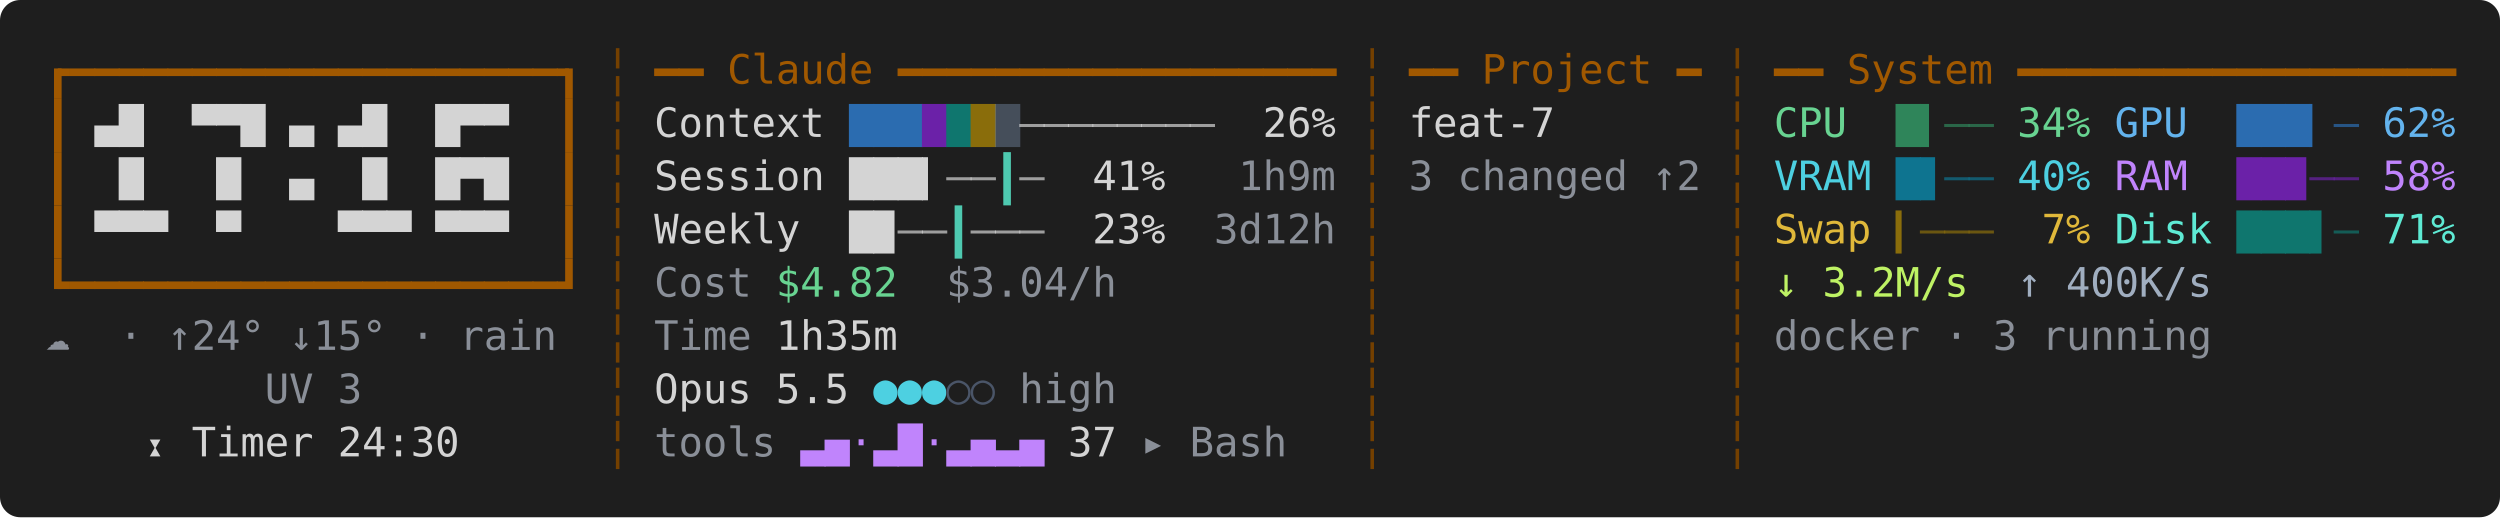
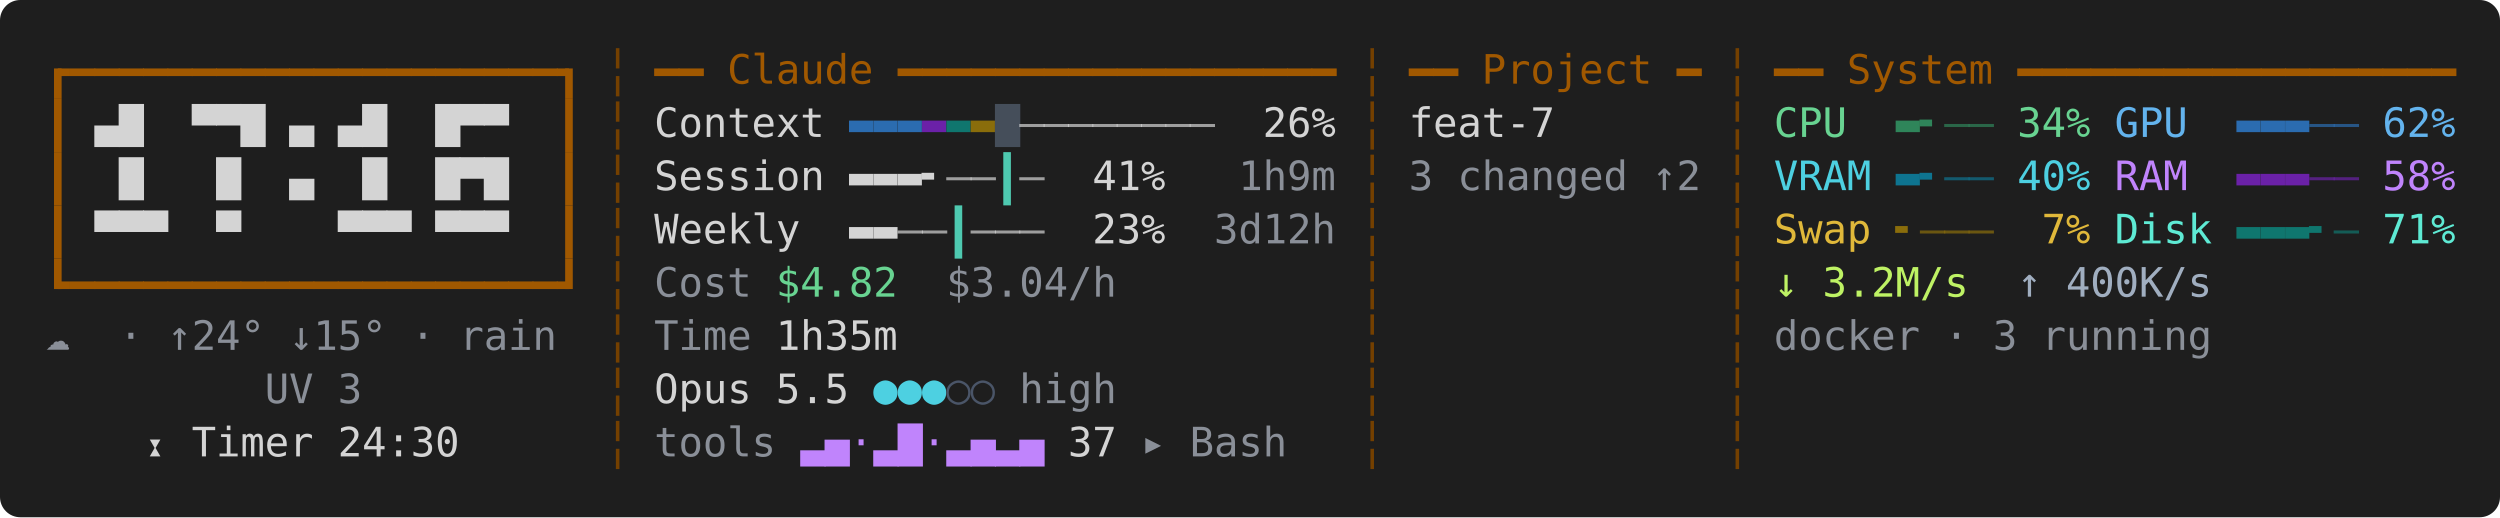
<svg xmlns="http://www.w3.org/2000/svg" width="986" height="204" viewBox="0 0 986 204" font-family="DejaVu Sans Mono, Menlo, Consolas, monospace" font-size="16">
  <rect width="986" height="204" rx="8" fill="#1e1e1e" />
  <line x1="22.8" y1="28.5" x2="27.6" y2="28.5" stroke="#a05800" stroke-width="3" />
  <line x1="22.8" y1="27.0" x2="22.8" y2="39.0" stroke="#a05800" stroke-width="3" />
  <line x1="27.6" y1="28.5" x2="37.6" y2="28.5" stroke="#a05800" stroke-width="3" />
  <line x1="37.2" y1="28.5" x2="47.2" y2="28.5" stroke="#a05800" stroke-width="3" />
  <line x1="46.8" y1="28.5" x2="56.8" y2="28.5" stroke="#a05800" stroke-width="3" />
  <line x1="56.4" y1="28.5" x2="66.4" y2="28.5" stroke="#a05800" stroke-width="3" />
  <line x1="66.0" y1="28.5" x2="76.0" y2="28.5" stroke="#a05800" stroke-width="3" />
  <line x1="75.6" y1="28.5" x2="85.6" y2="28.5" stroke="#a05800" stroke-width="3" />
  <line x1="85.2" y1="28.5" x2="95.2" y2="28.5" stroke="#a05800" stroke-width="3" />
  <line x1="94.8" y1="28.5" x2="104.8" y2="28.5" stroke="#a05800" stroke-width="3" />
  <line x1="104.4" y1="28.5" x2="114.4" y2="28.5" stroke="#a05800" stroke-width="3" />
  <line x1="114.0" y1="28.5" x2="124.0" y2="28.5" stroke="#a05800" stroke-width="3" />
  <line x1="123.6" y1="28.5" x2="133.6" y2="28.5" stroke="#a05800" stroke-width="3" />
  <line x1="133.2" y1="28.5" x2="143.2" y2="28.5" stroke="#a05800" stroke-width="3" />
  <line x1="142.8" y1="28.5" x2="152.8" y2="28.5" stroke="#a05800" stroke-width="3" />
  <line x1="152.4" y1="28.5" x2="162.4" y2="28.5" stroke="#a05800" stroke-width="3" />
  <line x1="162.0" y1="28.5" x2="172.0" y2="28.5" stroke="#a05800" stroke-width="3" />
  <line x1="171.6" y1="28.5" x2="181.6" y2="28.5" stroke="#a05800" stroke-width="3" />
  <line x1="181.2" y1="28.5" x2="191.2" y2="28.5" stroke="#a05800" stroke-width="3" />
  <line x1="190.8" y1="28.5" x2="200.8" y2="28.5" stroke="#a05800" stroke-width="3" />
  <line x1="200.4" y1="28.5" x2="210.4" y2="28.5" stroke="#a05800" stroke-width="3" />
  <line x1="210.0" y1="28.5" x2="220.0" y2="28.5" stroke="#a05800" stroke-width="3" />
  <line x1="224.4" y1="28.5" x2="219.6" y2="28.5" stroke="#a05800" stroke-width="3" />
  <line x1="224.4" y1="27.0" x2="224.4" y2="39.0" stroke="#a05800" stroke-width="3" />
  <line x1="243.6" y1="19" x2="243.6" y2="27.0" stroke="#744000" stroke-width="1.4" />
  <line x1="243.6" y1="30.0" x2="243.6" y2="38" stroke="#744000" stroke-width="1.4" />
  <line x1="258.0" y1="28.5" x2="268.0" y2="28.5" stroke="#a05800" stroke-width="3" />
  <line x1="267.6" y1="28.5" x2="277.6" y2="28.5" stroke="#a05800" stroke-width="3" />
  <text x="286.8" y="33" fill="#a05800">C</text>
  <text x="296.4" y="33" fill="#a05800">l</text>
  <text x="306.0" y="33" fill="#a05800">a</text>
  <text x="315.6" y="33" fill="#a05800">u</text>
  <text x="325.2" y="33" fill="#a05800">d</text>
  <text x="334.8" y="33" fill="#a05800">e</text>
  <line x1="354.0" y1="28.5" x2="364.0" y2="28.5" stroke="#a05800" stroke-width="3" />
  <line x1="363.6" y1="28.5" x2="373.6" y2="28.5" stroke="#a05800" stroke-width="3" />
  <line x1="373.2" y1="28.5" x2="383.2" y2="28.5" stroke="#a05800" stroke-width="3" />
  <line x1="382.8" y1="28.5" x2="392.8" y2="28.5" stroke="#a05800" stroke-width="3" />
  <line x1="392.4" y1="28.5" x2="402.4" y2="28.5" stroke="#a05800" stroke-width="3" />
  <line x1="402.0" y1="28.5" x2="412.0" y2="28.5" stroke="#a05800" stroke-width="3" />
  <line x1="411.6" y1="28.5" x2="421.6" y2="28.5" stroke="#a05800" stroke-width="3" />
  <line x1="421.2" y1="28.5" x2="431.2" y2="28.5" stroke="#a05800" stroke-width="3" />
  <line x1="430.8" y1="28.5" x2="440.8" y2="28.5" stroke="#a05800" stroke-width="3" />
  <line x1="440.4" y1="28.5" x2="450.4" y2="28.5" stroke="#a05800" stroke-width="3" />
  <line x1="450.0" y1="28.5" x2="460.0" y2="28.5" stroke="#a05800" stroke-width="3" />
  <line x1="459.6" y1="28.5" x2="469.6" y2="28.5" stroke="#a05800" stroke-width="3" />
  <line x1="469.2" y1="28.5" x2="479.2" y2="28.5" stroke="#a05800" stroke-width="3" />
  <line x1="478.8" y1="28.5" x2="488.8" y2="28.5" stroke="#a05800" stroke-width="3" />
  <line x1="488.4" y1="28.5" x2="498.4" y2="28.5" stroke="#a05800" stroke-width="3" />
  <line x1="498.0" y1="28.5" x2="508.0" y2="28.5" stroke="#a05800" stroke-width="3" />
  <line x1="507.6" y1="28.5" x2="517.6" y2="28.5" stroke="#a05800" stroke-width="3" />
  <line x1="517.2" y1="28.5" x2="527.2" y2="28.5" stroke="#a05800" stroke-width="3" />
  <line x1="541.2" y1="19" x2="541.2" y2="27.0" stroke="#744000" stroke-width="1.4" />
  <line x1="541.2" y1="30.0" x2="541.2" y2="38" stroke="#744000" stroke-width="1.4" />
  <line x1="555.6" y1="28.5" x2="565.6" y2="28.5" stroke="#a05800" stroke-width="3" />
  <line x1="565.2" y1="28.5" x2="575.2" y2="28.5" stroke="#a05800" stroke-width="3" />
  <text x="584.4" y="33" fill="#a05800">P</text>
  <text x="594.0" y="33" fill="#a05800">r</text>
  <text x="603.6" y="33" fill="#a05800">o</text>
  <text x="613.2" y="33" fill="#a05800">j</text>
  <text x="622.8" y="33" fill="#a05800">e</text>
  <text x="632.4" y="33" fill="#a05800">c</text>
  <text x="642.0" y="33" fill="#a05800">t</text>
  <line x1="661.2" y1="28.5" x2="671.2" y2="28.5" stroke="#a05800" stroke-width="3" />
  <line x1="685.2" y1="19" x2="685.2" y2="27.0" stroke="#744000" stroke-width="1.4" />
  <line x1="685.2" y1="30.0" x2="685.2" y2="38" stroke="#744000" stroke-width="1.4" />
  <line x1="699.6" y1="28.5" x2="709.6" y2="28.5" stroke="#a05800" stroke-width="3" />
  <line x1="709.2" y1="28.5" x2="719.2" y2="28.5" stroke="#a05800" stroke-width="3" />
  <text x="728.4" y="33" fill="#a05800">S</text>
  <text x="738.0" y="33" fill="#a05800">y</text>
  <text x="747.6" y="33" fill="#a05800">s</text>
  <text x="757.2" y="33" fill="#a05800">t</text>
  <text x="766.8" y="33" fill="#a05800">e</text>
  <text x="776.4" y="33" fill="#a05800">m</text>
  <line x1="795.6" y1="28.5" x2="805.6" y2="28.5" stroke="#a05800" stroke-width="3" />
  <line x1="805.2" y1="28.5" x2="815.2" y2="28.5" stroke="#a05800" stroke-width="3" />
  <line x1="814.8" y1="28.5" x2="824.8" y2="28.5" stroke="#a05800" stroke-width="3" />
  <line x1="824.4" y1="28.5" x2="834.4" y2="28.5" stroke="#a05800" stroke-width="3" />
  <line x1="834.0" y1="28.5" x2="844.0" y2="28.5" stroke="#a05800" stroke-width="3" />
  <line x1="843.6" y1="28.5" x2="853.6" y2="28.5" stroke="#a05800" stroke-width="3" />
  <line x1="853.2" y1="28.5" x2="863.2" y2="28.5" stroke="#a05800" stroke-width="3" />
  <line x1="862.8" y1="28.5" x2="872.8" y2="28.5" stroke="#a05800" stroke-width="3" />
  <line x1="872.4" y1="28.5" x2="882.4" y2="28.5" stroke="#a05800" stroke-width="3" />
  <line x1="882.0" y1="28.5" x2="892.0" y2="28.5" stroke="#a05800" stroke-width="3" />
  <line x1="891.6" y1="28.5" x2="901.6" y2="28.5" stroke="#a05800" stroke-width="3" />
  <line x1="901.2" y1="28.5" x2="911.2" y2="28.5" stroke="#a05800" stroke-width="3" />
  <line x1="910.8" y1="28.5" x2="920.8" y2="28.5" stroke="#a05800" stroke-width="3" />
  <line x1="920.4" y1="28.5" x2="930.4" y2="28.5" stroke="#a05800" stroke-width="3" />
  <line x1="930.0" y1="28.5" x2="940.0" y2="28.5" stroke="#a05800" stroke-width="3" />
  <line x1="939.6" y1="28.5" x2="949.6" y2="28.5" stroke="#a05800" stroke-width="3" />
  <line x1="949.2" y1="28.5" x2="959.2" y2="28.5" stroke="#a05800" stroke-width="3" />
  <line x1="958.8" y1="28.5" x2="968.8" y2="28.5" stroke="#a05800" stroke-width="3" />
  <line x1="22.8" y1="39" x2="22.8" y2="60" stroke="#a05800" stroke-width="3" />
  <rect x="37.2" y="49.5" width="10.0" height="8.5" fill="#d4d4d4" />
  <rect x="46.8" y="41" width="10.0" height="17" fill="#d4d4d4" />
  <rect x="75.6" y="41" width="10.0" height="8.5" fill="#d4d4d4" />
  <rect x="85.2" y="41" width="10.0" height="8.5" fill="#d4d4d4" />
  <rect x="94.8" y="41" width="10.0" height="17" fill="#d4d4d4" />
  <rect x="114.0" y="49.5" width="10.0" height="8.5" fill="#d4d4d4" />
  <rect x="133.2" y="49.5" width="10.0" height="8.5" fill="#d4d4d4" />
  <rect x="142.8" y="41" width="10.0" height="17" fill="#d4d4d4" />
  <rect x="171.6" y="41" width="10.0" height="17" fill="#d4d4d4" />
  <rect x="181.2" y="41" width="10.0" height="8.5" fill="#d4d4d4" />
  <rect x="190.8" y="41" width="10.0" height="8.5" fill="#d4d4d4" />
  <line x1="224.4" y1="39" x2="224.4" y2="60" stroke="#a05800" stroke-width="3" />
  <line x1="243.6" y1="40" x2="243.6" y2="48.0" stroke="#744000" stroke-width="1.4" />
  <line x1="243.6" y1="51.0" x2="243.6" y2="59" stroke="#744000" stroke-width="1.4" />
  <text x="258.0" y="54" fill="#d4d4d4">C</text>
  <text x="267.6" y="54" fill="#d4d4d4">o</text>
  <text x="277.2" y="54" fill="#d4d4d4">n</text>
  <text x="286.8" y="54" fill="#d4d4d4">t</text>
  <text x="296.4" y="54" fill="#d4d4d4">e</text>
  <text x="306.0" y="54" fill="#d4d4d4">x</text>
  <text x="315.6" y="54" fill="#d4d4d4">t</text>
-   <rect x="334.8" y="41" width="10.0" height="17" fill="#2b6cb0" />
-   <rect x="344.4" y="41" width="10.0" height="17" fill="#2b6cb0" />
-   <rect x="354.0" y="41" width="10.0" height="17" fill="#2b6cb0" />
-   <rect x="363.6" y="41" width="10.0" height="17" fill="#6b21a8" />
-   <rect x="373.2" y="41" width="10.0" height="17" fill="#0f766e" />
-   <rect x="382.8" y="41" width="10.0" height="17" fill="#8a6d0b" />
+   <text x="334.8" y="54" fill="#2b6cb0">▬</text>
+   <text x="344.4" y="54" fill="#2b6cb0">▬</text>
+   <text x="354.0" y="54" fill="#2b6cb0">▬</text>
+   <text x="363.6" y="54" fill="#6b21a8">▬</text>
+   <text x="373.2" y="54" fill="#0f766e">▬</text>
+   <text x="382.8" y="54" fill="#8a6d0b">▬</text>
  <rect x="392.4" y="41" width="10.0" height="17" fill="#64748b" opacity="0.55" />
  <line x1="402.0" y1="49.5" x2="412.0" y2="49.5" stroke="#d4d4d4" stroke-width="1.2" opacity="0.7" />
  <line x1="411.6" y1="49.5" x2="421.6" y2="49.5" stroke="#d4d4d4" stroke-width="1.2" opacity="0.7" />
  <line x1="421.2" y1="49.5" x2="431.2" y2="49.5" stroke="#d4d4d4" stroke-width="1.2" opacity="0.7" />
  <line x1="430.8" y1="49.5" x2="440.8" y2="49.5" stroke="#d4d4d4" stroke-width="1.2" opacity="0.7" />
  <line x1="440.4" y1="49.5" x2="450.4" y2="49.5" stroke="#d4d4d4" stroke-width="1.2" opacity="0.7" />
  <line x1="450.0" y1="49.5" x2="460.0" y2="49.5" stroke="#d4d4d4" stroke-width="1.2" opacity="0.7" />
  <line x1="459.6" y1="49.5" x2="469.6" y2="49.5" stroke="#d4d4d4" stroke-width="1.2" opacity="0.7" />
  <line x1="469.2" y1="49.5" x2="479.2" y2="49.5" stroke="#d4d4d4" stroke-width="1.2" opacity="0.7" />
  <text x="498.0" y="54" fill="#d4d4d4">2</text>
  <text x="507.6" y="54" fill="#d4d4d4">6</text>
  <text x="517.2" y="54" fill="#d4d4d4">%</text>
  <line x1="541.2" y1="40" x2="541.2" y2="48.0" stroke="#744000" stroke-width="1.4" />
  <line x1="541.2" y1="51.0" x2="541.2" y2="59" stroke="#744000" stroke-width="1.4" />
  <text x="555.6" y="54" fill="#d4d4d4">f</text>
  <text x="565.2" y="54" fill="#d4d4d4">e</text>
  <text x="574.8" y="54" fill="#d4d4d4">a</text>
  <text x="584.4" y="54" fill="#d4d4d4">t</text>
  <text x="594.0" y="54" fill="#d4d4d4">-</text>
  <text x="603.6" y="54" fill="#d4d4d4">7</text>
  <line x1="685.2" y1="40" x2="685.2" y2="48.0" stroke="#744000" stroke-width="1.4" />
  <line x1="685.2" y1="51.0" x2="685.2" y2="59" stroke="#744000" stroke-width="1.4" />
  <text x="699.6" y="54" fill="#68d391">C</text>
  <text x="709.2" y="54" fill="#68d391">P</text>
  <text x="718.8" y="54" fill="#68d391">U</text>
-   <rect x="747.6" y="41" width="10.0" height="17" fill="#2f855a" />
-   <rect x="757.2" y="41" width="3.6" height="17" fill="#2f855a" />
+   <text x="747.6" y="54" fill="#2f855a">▬</text>
+   <text x="757.2" y="54" fill="#2f855a">╸</text>
  <line x1="766.8" y1="49.5" x2="776.8" y2="49.5" stroke="#2f855a" stroke-width="1.2" opacity="0.7" />
  <line x1="776.4" y1="49.5" x2="786.4" y2="49.5" stroke="#2f855a" stroke-width="1.2" opacity="0.7" />
  <text x="795.6" y="54" fill="#68d391">3</text>
  <text x="805.2" y="54" fill="#68d391">4</text>
  <text x="814.8" y="54" fill="#68d391">%</text>
  <text x="834.0" y="54" fill="#63b3ed">G</text>
  <text x="843.6" y="54" fill="#63b3ed">P</text>
  <text x="853.2" y="54" fill="#63b3ed">U</text>
-   <rect x="882.0" y="41" width="10.0" height="17" fill="#2b6cb0" />
-   <rect x="891.6" y="41" width="10.0" height="17" fill="#2b6cb0" />
-   <rect x="901.2" y="41" width="10.0" height="17" fill="#2b6cb0" />
-   <rect x="910.8" y="41" width="1.2" height="17" fill="#2b6cb0" />
+   <text x="882.0" y="54" fill="#2b6cb0">▬</text>
+   <text x="891.6" y="54" fill="#2b6cb0">▬</text>
+   <text x="901.2" y="54" fill="#2b6cb0">▬</text>
+   <line x1="910.8" y1="49.5" x2="920.8" y2="49.5" stroke="#2b6cb0" stroke-width="1.2" opacity="0.7" />
  <line x1="920.4" y1="49.5" x2="930.4" y2="49.5" stroke="#2b6cb0" stroke-width="1.2" opacity="0.7" />
  <text x="939.6" y="54" fill="#63b3ed">6</text>
  <text x="949.2" y="54" fill="#63b3ed">2</text>
  <text x="958.8" y="54" fill="#63b3ed">%</text>
  <line x1="22.8" y1="60" x2="22.8" y2="81" stroke="#a05800" stroke-width="3" />
  <rect x="46.8" y="62" width="10.0" height="17" fill="#d4d4d4" />
  <rect x="85.2" y="62" width="10.0" height="17" fill="#d4d4d4" />
  <rect x="114.0" y="70.5" width="10.0" height="8.5" fill="#d4d4d4" />
  <rect x="142.8" y="62" width="10.0" height="17" fill="#d4d4d4" />
  <rect x="171.6" y="62" width="10.0" height="17" fill="#d4d4d4" />
  <rect x="181.2" y="62" width="10.0" height="8.5" fill="#d4d4d4" />
  <rect x="190.8" y="62" width="10.0" height="17" fill="#d4d4d4" />
  <line x1="224.4" y1="60" x2="224.4" y2="81" stroke="#a05800" stroke-width="3" />
  <line x1="243.6" y1="61" x2="243.6" y2="69.0" stroke="#744000" stroke-width="1.4" />
  <line x1="243.6" y1="72.0" x2="243.6" y2="80" stroke="#744000" stroke-width="1.4" />
  <text x="258.0" y="75" fill="#d4d4d4">S</text>
  <text x="267.6" y="75" fill="#d4d4d4">e</text>
  <text x="277.2" y="75" fill="#d4d4d4">s</text>
  <text x="286.8" y="75" fill="#d4d4d4">s</text>
  <text x="296.4" y="75" fill="#d4d4d4">i</text>
  <text x="306.0" y="75" fill="#d4d4d4">o</text>
  <text x="315.6" y="75" fill="#d4d4d4">n</text>
-   <rect x="334.8" y="62" width="10.0" height="17" fill="#d4d4d4" />
-   <rect x="344.4" y="62" width="10.0" height="17" fill="#d4d4d4" />
-   <rect x="354.0" y="62" width="10.0" height="17" fill="#d4d4d4" />
-   <rect x="363.6" y="62" width="2.4" height="17" fill="#d4d4d4" />
+   <text x="334.8" y="75" fill="#d4d4d4">▬</text>
+   <text x="344.4" y="75" fill="#d4d4d4">▬</text>
+   <text x="354.0" y="75" fill="#d4d4d4">▬</text>
+   <text x="363.6" y="75" fill="#d4d4d4">╸</text>
  <line x1="373.2" y1="70.5" x2="383.2" y2="70.5" stroke="#d4d4d4" stroke-width="1.2" opacity="0.7" />
  <line x1="382.8" y1="70.5" x2="392.8" y2="70.5" stroke="#d4d4d4" stroke-width="1.2" opacity="0.7" />
  <line x1="397.2" y1="60" x2="397.2" y2="81" stroke="#4ec9b0" stroke-width="3" />
  <line x1="402.0" y1="70.5" x2="412.0" y2="70.5" stroke="#d4d4d4" stroke-width="1.2" opacity="0.7" />
  <text x="430.8" y="75" fill="#d4d4d4">4</text>
  <text x="440.4" y="75" fill="#d4d4d4">1</text>
  <text x="450.0" y="75" fill="#d4d4d4">%</text>
  <text x="488.4" y="75" fill="#8a8f98">1</text>
  <text x="498.0" y="75" fill="#8a8f98">h</text>
  <text x="507.6" y="75" fill="#8a8f98">9</text>
  <text x="517.2" y="75" fill="#8a8f98">m</text>
  <line x1="541.2" y1="61" x2="541.2" y2="69.0" stroke="#744000" stroke-width="1.4" />
  <line x1="541.2" y1="72.0" x2="541.2" y2="80" stroke="#744000" stroke-width="1.4" />
  <text x="555.6" y="75" fill="#8a8f98">3</text>
  <text x="574.8" y="75" fill="#8a8f98">c</text>
  <text x="584.4" y="75" fill="#8a8f98">h</text>
  <text x="594.0" y="75" fill="#8a8f98">a</text>
  <text x="603.6" y="75" fill="#8a8f98">n</text>
  <text x="613.2" y="75" fill="#8a8f98">g</text>
  <text x="622.8" y="75" fill="#8a8f98">e</text>
  <text x="632.4" y="75" fill="#8a8f98">d</text>
  <text x="651.6" y="75" fill="#8a8f98">↑</text>
  <text x="661.2" y="75" fill="#8a8f98">2</text>
  <line x1="685.2" y1="61" x2="685.2" y2="69.0" stroke="#744000" stroke-width="1.4" />
  <line x1="685.2" y1="72.0" x2="685.2" y2="80" stroke="#744000" stroke-width="1.4" />
  <text x="699.6" y="75" fill="#4dd0e1">V</text>
  <text x="709.2" y="75" fill="#4dd0e1">R</text>
  <text x="718.8" y="75" fill="#4dd0e1">A</text>
  <text x="728.4" y="75" fill="#4dd0e1">M</text>
-   <rect x="747.6" y="62" width="10.0" height="17" fill="#0e7490" />
-   <rect x="757.2" y="62" width="6.0" height="17" fill="#0e7490" />
+   <text x="747.6" y="75" fill="#0e7490">▬</text>
+   <text x="757.2" y="75" fill="#0e7490">╸</text>
  <line x1="766.8" y1="70.5" x2="776.8" y2="70.5" stroke="#0e7490" stroke-width="1.2" opacity="0.7" />
  <line x1="776.4" y1="70.5" x2="786.4" y2="70.5" stroke="#0e7490" stroke-width="1.2" opacity="0.7" />
  <text x="795.6" y="75" fill="#4dd0e1">4</text>
  <text x="805.2" y="75" fill="#4dd0e1">0</text>
  <text x="814.8" y="75" fill="#4dd0e1">%</text>
  <text x="834.0" y="75" fill="#c084fc">R</text>
  <text x="843.6" y="75" fill="#c084fc">A</text>
  <text x="853.2" y="75" fill="#c084fc">M</text>
-   <rect x="882.0" y="62" width="10.0" height="17" fill="#6b21a8" />
-   <rect x="891.6" y="62" width="10.0" height="17" fill="#6b21a8" />
-   <rect x="901.2" y="62" width="8.4" height="17" fill="#6b21a8" />
+   <text x="882.0" y="75" fill="#6b21a8">▬</text>
+   <text x="891.6" y="75" fill="#6b21a8">▬</text>
+   <text x="901.2" y="75" fill="#6b21a8">▬</text>
  <line x1="910.8" y1="70.5" x2="920.8" y2="70.5" stroke="#6b21a8" stroke-width="1.2" opacity="0.7" />
  <line x1="920.4" y1="70.5" x2="930.4" y2="70.5" stroke="#6b21a8" stroke-width="1.2" opacity="0.7" />
  <text x="939.6" y="75" fill="#c084fc">5</text>
  <text x="949.2" y="75" fill="#c084fc">8</text>
  <text x="958.8" y="75" fill="#c084fc">%</text>
  <line x1="22.8" y1="81" x2="22.8" y2="102" stroke="#a05800" stroke-width="3" />
  <rect x="37.2" y="83" width="10.0" height="8.5" fill="#d4d4d4" />
  <rect x="46.8" y="83" width="10.0" height="8.5" fill="#d4d4d4" />
  <rect x="56.4" y="83" width="10.0" height="8.5" fill="#d4d4d4" />
  <rect x="85.2" y="83" width="10.0" height="8.5" fill="#d4d4d4" />
  <rect x="133.2" y="83" width="10.0" height="8.5" fill="#d4d4d4" />
  <rect x="142.8" y="83" width="10.0" height="8.5" fill="#d4d4d4" />
  <rect x="152.4" y="83" width="10.0" height="8.5" fill="#d4d4d4" />
  <rect x="171.6" y="83" width="10.0" height="8.5" fill="#d4d4d4" />
  <rect x="181.2" y="83" width="10.0" height="8.5" fill="#d4d4d4" />
  <rect x="190.8" y="83" width="10.0" height="8.5" fill="#d4d4d4" />
  <line x1="224.4" y1="81" x2="224.4" y2="102" stroke="#a05800" stroke-width="3" />
  <line x1="243.6" y1="82" x2="243.6" y2="90.0" stroke="#744000" stroke-width="1.4" />
  <line x1="243.6" y1="93.0" x2="243.6" y2="101" stroke="#744000" stroke-width="1.4" />
  <text x="258.0" y="96" fill="#d4d4d4">W</text>
  <text x="267.6" y="96" fill="#d4d4d4">e</text>
  <text x="277.2" y="96" fill="#d4d4d4">e</text>
  <text x="286.8" y="96" fill="#d4d4d4">k</text>
  <text x="296.4" y="96" fill="#d4d4d4">l</text>
  <text x="306.0" y="96" fill="#d4d4d4">y</text>
-   <rect x="334.8" y="83" width="10.0" height="17" fill="#d4d4d4" />
-   <rect x="344.4" y="83" width="8.4" height="17" fill="#d4d4d4" />
+   <text x="334.8" y="96" fill="#d4d4d4">▬</text>
+   <text x="344.4" y="96" fill="#d4d4d4">▬</text>
  <line x1="354.0" y1="91.5" x2="364.0" y2="91.5" stroke="#d4d4d4" stroke-width="1.2" opacity="0.7" />
  <line x1="363.6" y1="91.5" x2="373.6" y2="91.5" stroke="#d4d4d4" stroke-width="1.2" opacity="0.7" />
  <line x1="378.0" y1="81" x2="378.0" y2="102" stroke="#4ec9b0" stroke-width="3" />
  <line x1="382.8" y1="91.5" x2="392.8" y2="91.5" stroke="#d4d4d4" stroke-width="1.2" opacity="0.7" />
  <line x1="392.4" y1="91.5" x2="402.4" y2="91.5" stroke="#d4d4d4" stroke-width="1.2" opacity="0.7" />
  <line x1="402.0" y1="91.5" x2="412.0" y2="91.5" stroke="#d4d4d4" stroke-width="1.2" opacity="0.7" />
  <text x="430.8" y="96" fill="#d4d4d4">2</text>
  <text x="440.4" y="96" fill="#d4d4d4">3</text>
  <text x="450.0" y="96" fill="#d4d4d4">%</text>
  <text x="478.8" y="96" fill="#8a8f98">3</text>
  <text x="488.4" y="96" fill="#8a8f98">d</text>
  <text x="498.0" y="96" fill="#8a8f98">1</text>
  <text x="507.6" y="96" fill="#8a8f98">2</text>
  <text x="517.2" y="96" fill="#8a8f98">h</text>
  <line x1="541.2" y1="82" x2="541.2" y2="90.0" stroke="#744000" stroke-width="1.4" />
  <line x1="541.2" y1="93.0" x2="541.2" y2="101" stroke="#744000" stroke-width="1.4" />
  <line x1="685.2" y1="82" x2="685.2" y2="90.0" stroke="#744000" stroke-width="1.4" />
  <line x1="685.2" y1="93.0" x2="685.2" y2="101" stroke="#744000" stroke-width="1.4" />
  <text x="699.6" y="96" fill="#e0b83a">S</text>
  <text x="709.2" y="96" fill="#e0b83a">w</text>
  <text x="718.8" y="96" fill="#e0b83a">a</text>
  <text x="728.4" y="96" fill="#e0b83a">p</text>
-   <rect x="747.6" y="83" width="2.4" height="17" fill="#8a6d0b" />
+   <text x="747.6" y="96" fill="#8a6d0b">╸</text>
  <line x1="757.2" y1="91.5" x2="767.2" y2="91.5" stroke="#8a6d0b" stroke-width="1.2" opacity="0.7" />
  <line x1="766.8" y1="91.5" x2="776.8" y2="91.5" stroke="#8a6d0b" stroke-width="1.2" opacity="0.7" />
  <line x1="776.4" y1="91.5" x2="786.4" y2="91.5" stroke="#8a6d0b" stroke-width="1.2" opacity="0.7" />
  <text x="805.2" y="96" fill="#e0b83a">7</text>
  <text x="814.8" y="96" fill="#e0b83a">%</text>
  <text x="834.0" y="96" fill="#5eead4">D</text>
  <text x="843.6" y="96" fill="#5eead4">i</text>
  <text x="853.2" y="96" fill="#5eead4">s</text>
  <text x="862.8" y="96" fill="#5eead4">k</text>
-   <rect x="882.0" y="83" width="10.0" height="17" fill="#0f766e" />
-   <rect x="891.6" y="83" width="10.0" height="17" fill="#0f766e" />
-   <rect x="901.2" y="83" width="10.0" height="17" fill="#0f766e" />
-   <rect x="910.8" y="83" width="4.8" height="17" fill="#0f766e" />
+   <text x="882.0" y="96" fill="#0f766e">▬</text>
+   <text x="891.6" y="96" fill="#0f766e">▬</text>
+   <text x="901.2" y="96" fill="#0f766e">▬</text>
+   <text x="910.8" y="96" fill="#0f766e">╸</text>
  <line x1="920.4" y1="91.5" x2="930.4" y2="91.5" stroke="#0f766e" stroke-width="1.2" opacity="0.7" />
  <text x="939.6" y="96" fill="#5eead4">7</text>
  <text x="949.2" y="96" fill="#5eead4">1</text>
  <text x="958.8" y="96" fill="#5eead4">%</text>
  <line x1="22.8" y1="112.5" x2="27.6" y2="112.5" stroke="#a05800" stroke-width="3" />
  <line x1="22.8" y1="114.0" x2="22.8" y2="102.0" stroke="#a05800" stroke-width="3" />
  <line x1="27.6" y1="112.5" x2="37.6" y2="112.5" stroke="#a05800" stroke-width="3" />
  <line x1="37.2" y1="112.5" x2="47.2" y2="112.5" stroke="#a05800" stroke-width="3" />
  <line x1="46.8" y1="112.5" x2="56.8" y2="112.5" stroke="#a05800" stroke-width="3" />
  <line x1="56.4" y1="112.5" x2="66.4" y2="112.5" stroke="#a05800" stroke-width="3" />
  <line x1="66.0" y1="112.5" x2="76.0" y2="112.5" stroke="#a05800" stroke-width="3" />
  <line x1="75.6" y1="112.5" x2="85.6" y2="112.5" stroke="#a05800" stroke-width="3" />
  <line x1="85.2" y1="112.5" x2="95.2" y2="112.5" stroke="#a05800" stroke-width="3" />
  <line x1="94.8" y1="112.5" x2="104.8" y2="112.5" stroke="#a05800" stroke-width="3" />
  <line x1="104.4" y1="112.5" x2="114.4" y2="112.5" stroke="#a05800" stroke-width="3" />
  <line x1="114.0" y1="112.5" x2="124.0" y2="112.5" stroke="#a05800" stroke-width="3" />
  <line x1="123.6" y1="112.5" x2="133.6" y2="112.5" stroke="#a05800" stroke-width="3" />
  <line x1="133.2" y1="112.5" x2="143.2" y2="112.5" stroke="#a05800" stroke-width="3" />
  <line x1="142.8" y1="112.5" x2="152.8" y2="112.5" stroke="#a05800" stroke-width="3" />
  <line x1="152.4" y1="112.5" x2="162.4" y2="112.5" stroke="#a05800" stroke-width="3" />
  <line x1="162.0" y1="112.5" x2="172.0" y2="112.5" stroke="#a05800" stroke-width="3" />
  <line x1="171.6" y1="112.5" x2="181.6" y2="112.5" stroke="#a05800" stroke-width="3" />
  <line x1="181.2" y1="112.5" x2="191.2" y2="112.5" stroke="#a05800" stroke-width="3" />
  <line x1="190.8" y1="112.5" x2="200.8" y2="112.5" stroke="#a05800" stroke-width="3" />
  <line x1="200.4" y1="112.5" x2="210.4" y2="112.5" stroke="#a05800" stroke-width="3" />
  <line x1="210.0" y1="112.5" x2="220.0" y2="112.5" stroke="#a05800" stroke-width="3" />
  <line x1="224.4" y1="112.5" x2="219.6" y2="112.5" stroke="#a05800" stroke-width="3" />
  <line x1="224.4" y1="114.0" x2="224.4" y2="102.0" stroke="#a05800" stroke-width="3" />
  <line x1="243.6" y1="103" x2="243.6" y2="111.0" stroke="#744000" stroke-width="1.4" />
  <line x1="243.6" y1="114.0" x2="243.6" y2="122" stroke="#744000" stroke-width="1.4" />
  <text x="258.0" y="117" fill="#8a8f98">C</text>
  <text x="267.6" y="117" fill="#8a8f98">o</text>
  <text x="277.2" y="117" fill="#8a8f98">s</text>
  <text x="286.8" y="117" fill="#8a8f98">t</text>
  <text x="306.0" y="117" fill="#68d391">$</text>
  <text x="315.6" y="117" fill="#68d391">4</text>
  <text x="325.2" y="117" fill="#68d391">.</text>
  <text x="334.8" y="117" fill="#68d391">8</text>
  <text x="344.4" y="117" fill="#68d391">2</text>
  <text x="373.2" y="117" fill="#8a8f98">$</text>
  <text x="382.8" y="117" fill="#8a8f98">3</text>
  <text x="392.4" y="117" fill="#8a8f98">.</text>
  <text x="402.0" y="117" fill="#8a8f98">0</text>
  <text x="411.6" y="117" fill="#8a8f98">4</text>
  <text x="421.2" y="117" fill="#8a8f98">/</text>
  <text x="430.8" y="117" fill="#8a8f98">h</text>
  <line x1="541.2" y1="103" x2="541.2" y2="111.0" stroke="#744000" stroke-width="1.4" />
  <line x1="541.2" y1="114.0" x2="541.2" y2="122" stroke="#744000" stroke-width="1.4" />
  <line x1="685.2" y1="103" x2="685.2" y2="111.0" stroke="#744000" stroke-width="1.4" />
  <line x1="685.2" y1="114.0" x2="685.2" y2="122" stroke="#744000" stroke-width="1.4" />
  <text x="699.6" y="117" fill="#bef264">↓</text>
  <text x="718.8" y="117" fill="#bef264">3</text>
  <text x="728.4" y="117" fill="#bef264">.</text>
  <text x="738.0" y="117" fill="#bef264">2</text>
  <text x="747.6" y="117" fill="#bef264">M</text>
  <text x="757.2" y="117" fill="#bef264">/</text>
  <text x="766.8" y="117" fill="#bef264">s</text>
  <text x="795.6" y="117" fill="#a0aec0">↑</text>
  <text x="814.8" y="117" fill="#a0aec0">4</text>
  <text x="824.4" y="117" fill="#a0aec0">0</text>
  <text x="834.0" y="117" fill="#a0aec0">0</text>
  <text x="843.6" y="117" fill="#a0aec0">K</text>
  <text x="853.2" y="117" fill="#a0aec0">/</text>
  <text x="862.8" y="117" fill="#a0aec0">s</text>
  <text x="18.0" y="138" fill="#8a8f98">☁</text>
  <text x="46.8" y="138" fill="#8a8f98">·</text>
  <text x="66.0" y="138" fill="#8a8f98">↑</text>
  <text x="75.6" y="138" fill="#8a8f98">2</text>
  <text x="85.2" y="138" fill="#8a8f98">4</text>
  <text x="94.8" y="138" fill="#8a8f98">°</text>
  <text x="114.0" y="138" fill="#8a8f98">↓</text>
  <text x="123.6" y="138" fill="#8a8f98">1</text>
  <text x="133.2" y="138" fill="#8a8f98">5</text>
  <text x="142.8" y="138" fill="#8a8f98">°</text>
  <text x="162.0" y="138" fill="#8a8f98">·</text>
  <text x="181.2" y="138" fill="#8a8f98">r</text>
  <text x="190.8" y="138" fill="#8a8f98">a</text>
  <text x="200.4" y="138" fill="#8a8f98">i</text>
  <text x="210.0" y="138" fill="#8a8f98">n</text>
  <line x1="243.6" y1="124" x2="243.6" y2="132.0" stroke="#744000" stroke-width="1.4" />
  <line x1="243.6" y1="135.0" x2="243.6" y2="143" stroke="#744000" stroke-width="1.4" />
  <text x="258.0" y="138" fill="#8a8f98">T</text>
  <text x="267.6" y="138" fill="#8a8f98">i</text>
  <text x="277.2" y="138" fill="#8a8f98">m</text>
  <text x="286.8" y="138" fill="#8a8f98">e</text>
  <text x="306.0" y="138" fill="#d4d4d4">1</text>
  <text x="315.6" y="138" fill="#d4d4d4">h</text>
  <text x="325.2" y="138" fill="#d4d4d4">3</text>
  <text x="334.8" y="138" fill="#d4d4d4">5</text>
  <text x="344.4" y="138" fill="#d4d4d4">m</text>
  <line x1="541.2" y1="124" x2="541.2" y2="132.0" stroke="#744000" stroke-width="1.4" />
  <line x1="541.2" y1="135.0" x2="541.2" y2="143" stroke="#744000" stroke-width="1.4" />
  <line x1="685.2" y1="124" x2="685.2" y2="132.0" stroke="#744000" stroke-width="1.4" />
  <line x1="685.2" y1="135.0" x2="685.2" y2="143" stroke="#744000" stroke-width="1.4" />
  <text x="699.6" y="138" fill="#8a8f98">d</text>
  <text x="709.2" y="138" fill="#8a8f98">o</text>
  <text x="718.8" y="138" fill="#8a8f98">c</text>
  <text x="728.4" y="138" fill="#8a8f98">k</text>
  <text x="738.0" y="138" fill="#8a8f98">e</text>
  <text x="747.6" y="138" fill="#8a8f98">r</text>
  <text x="766.8" y="138" fill="#8a8f98">·</text>
  <text x="786.0" y="138" fill="#8a8f98">3</text>
  <text x="805.2" y="138" fill="#8a8f98">r</text>
  <text x="814.8" y="138" fill="#8a8f98">u</text>
  <text x="824.4" y="138" fill="#8a8f98">n</text>
  <text x="834.0" y="138" fill="#8a8f98">n</text>
  <text x="843.6" y="138" fill="#8a8f98">i</text>
  <text x="853.2" y="138" fill="#8a8f98">n</text>
  <text x="862.8" y="138" fill="#8a8f98">g</text>
  <text x="104.4" y="159" fill="#8a8f98">U</text>
  <text x="114.0" y="159" fill="#8a8f98">V</text>
  <text x="133.2" y="159" fill="#8a8f98">3</text>
  <line x1="243.6" y1="145" x2="243.6" y2="153.0" stroke="#744000" stroke-width="1.4" />
  <line x1="243.6" y1="156.0" x2="243.6" y2="164" stroke="#744000" stroke-width="1.4" />
  <text x="258.0" y="159" fill="#d4d4d4">O</text>
  <text x="267.6" y="159" fill="#d4d4d4">p</text>
  <text x="277.2" y="159" fill="#d4d4d4">u</text>
  <text x="286.8" y="159" fill="#d4d4d4">s</text>
  <text x="306.0" y="159" fill="#d4d4d4">5</text>
  <text x="315.6" y="159" fill="#d4d4d4">.</text>
  <text x="325.2" y="159" fill="#d4d4d4">5</text>
  <text x="344.4" y="159" fill="#4dd0e1">●</text>
  <text x="354.0" y="159" fill="#4dd0e1">●</text>
  <text x="363.6" y="159" fill="#4dd0e1">●</text>
  <text x="373.2" y="159" fill="#4a5568">○</text>
  <text x="382.8" y="159" fill="#4a5568">○</text>
  <text x="402.0" y="159" fill="#8a8f98">h</text>
  <text x="411.6" y="159" fill="#8a8f98">i</text>
  <text x="421.2" y="159" fill="#8a8f98">g</text>
  <text x="430.8" y="159" fill="#8a8f98">h</text>
  <line x1="541.2" y1="145" x2="541.2" y2="153.0" stroke="#744000" stroke-width="1.4" />
  <line x1="541.2" y1="156.0" x2="541.2" y2="164" stroke="#744000" stroke-width="1.4" />
  <line x1="685.2" y1="145" x2="685.2" y2="153.0" stroke="#744000" stroke-width="1.4" />
  <line x1="685.2" y1="156.0" x2="685.2" y2="164" stroke="#744000" stroke-width="1.4" />
  <text x="56.4" y="180" fill="#d4d4d4">⧗</text>
  <text x="75.6" y="180" fill="#d4d4d4">T</text>
  <text x="85.2" y="180" fill="#d4d4d4">i</text>
  <text x="94.8" y="180" fill="#d4d4d4">m</text>
  <text x="104.4" y="180" fill="#d4d4d4">e</text>
  <text x="114.0" y="180" fill="#d4d4d4">r</text>
  <text x="133.2" y="180" fill="#d4d4d4">2</text>
  <text x="142.8" y="180" fill="#d4d4d4">4</text>
  <text x="152.4" y="180" fill="#d4d4d4">:</text>
  <text x="162.0" y="180" fill="#d4d4d4">3</text>
  <text x="171.6" y="180" fill="#d4d4d4">0</text>
  <line x1="243.6" y1="166" x2="243.6" y2="174.0" stroke="#744000" stroke-width="1.4" />
  <line x1="243.6" y1="177.0" x2="243.6" y2="185" stroke="#744000" stroke-width="1.4" />
  <text x="258.0" y="180" fill="#8a8f98">t</text>
  <text x="267.6" y="180" fill="#8a8f98">o</text>
  <text x="277.2" y="180" fill="#8a8f98">o</text>
  <text x="286.8" y="180" fill="#8a8f98">l</text>
  <text x="296.4" y="180" fill="#8a8f98">s</text>
  <rect x="315.6" y="177.6" width="10.0" height="6.4" fill="#c084fc" />
  <rect x="325.2" y="173.4" width="10.0" height="10.6" fill="#c084fc" />
  <text x="334.8" y="180" fill="#c084fc">·</text>
  <rect x="344.4" y="177.6" width="10.0" height="6.4" fill="#c084fc" />
  <rect x="354.0" y="167" width="10.0" height="17" fill="#c084fc" />
  <text x="363.6" y="180" fill="#c084fc">·</text>
  <rect x="373.2" y="177.6" width="10.0" height="6.4" fill="#c084fc" />
  <rect x="382.8" y="173.4" width="10.0" height="10.6" fill="#c084fc" />
  <rect x="392.4" y="177.6" width="10.0" height="6.4" fill="#c084fc" />
  <rect x="402.0" y="173.4" width="10.0" height="10.6" fill="#c084fc" />
  <text x="421.2" y="180" fill="#d4d4d4">3</text>
  <text x="430.8" y="180" fill="#d4d4d4">7</text>
  <text x="450.0" y="180" fill="#8a8f98">▸</text>
  <text x="469.2" y="180" fill="#8a8f98">B</text>
  <text x="478.8" y="180" fill="#8a8f98">a</text>
  <text x="488.4" y="180" fill="#8a8f98">s</text>
  <text x="498.0" y="180" fill="#8a8f98">h</text>
  <line x1="541.2" y1="166" x2="541.2" y2="174.0" stroke="#744000" stroke-width="1.4" />
  <line x1="541.2" y1="177.0" x2="541.2" y2="185" stroke="#744000" stroke-width="1.4" />
  <line x1="685.2" y1="166" x2="685.2" y2="174.0" stroke="#744000" stroke-width="1.4" />
  <line x1="685.2" y1="177.0" x2="685.2" y2="185" stroke="#744000" stroke-width="1.4" />
</svg>
